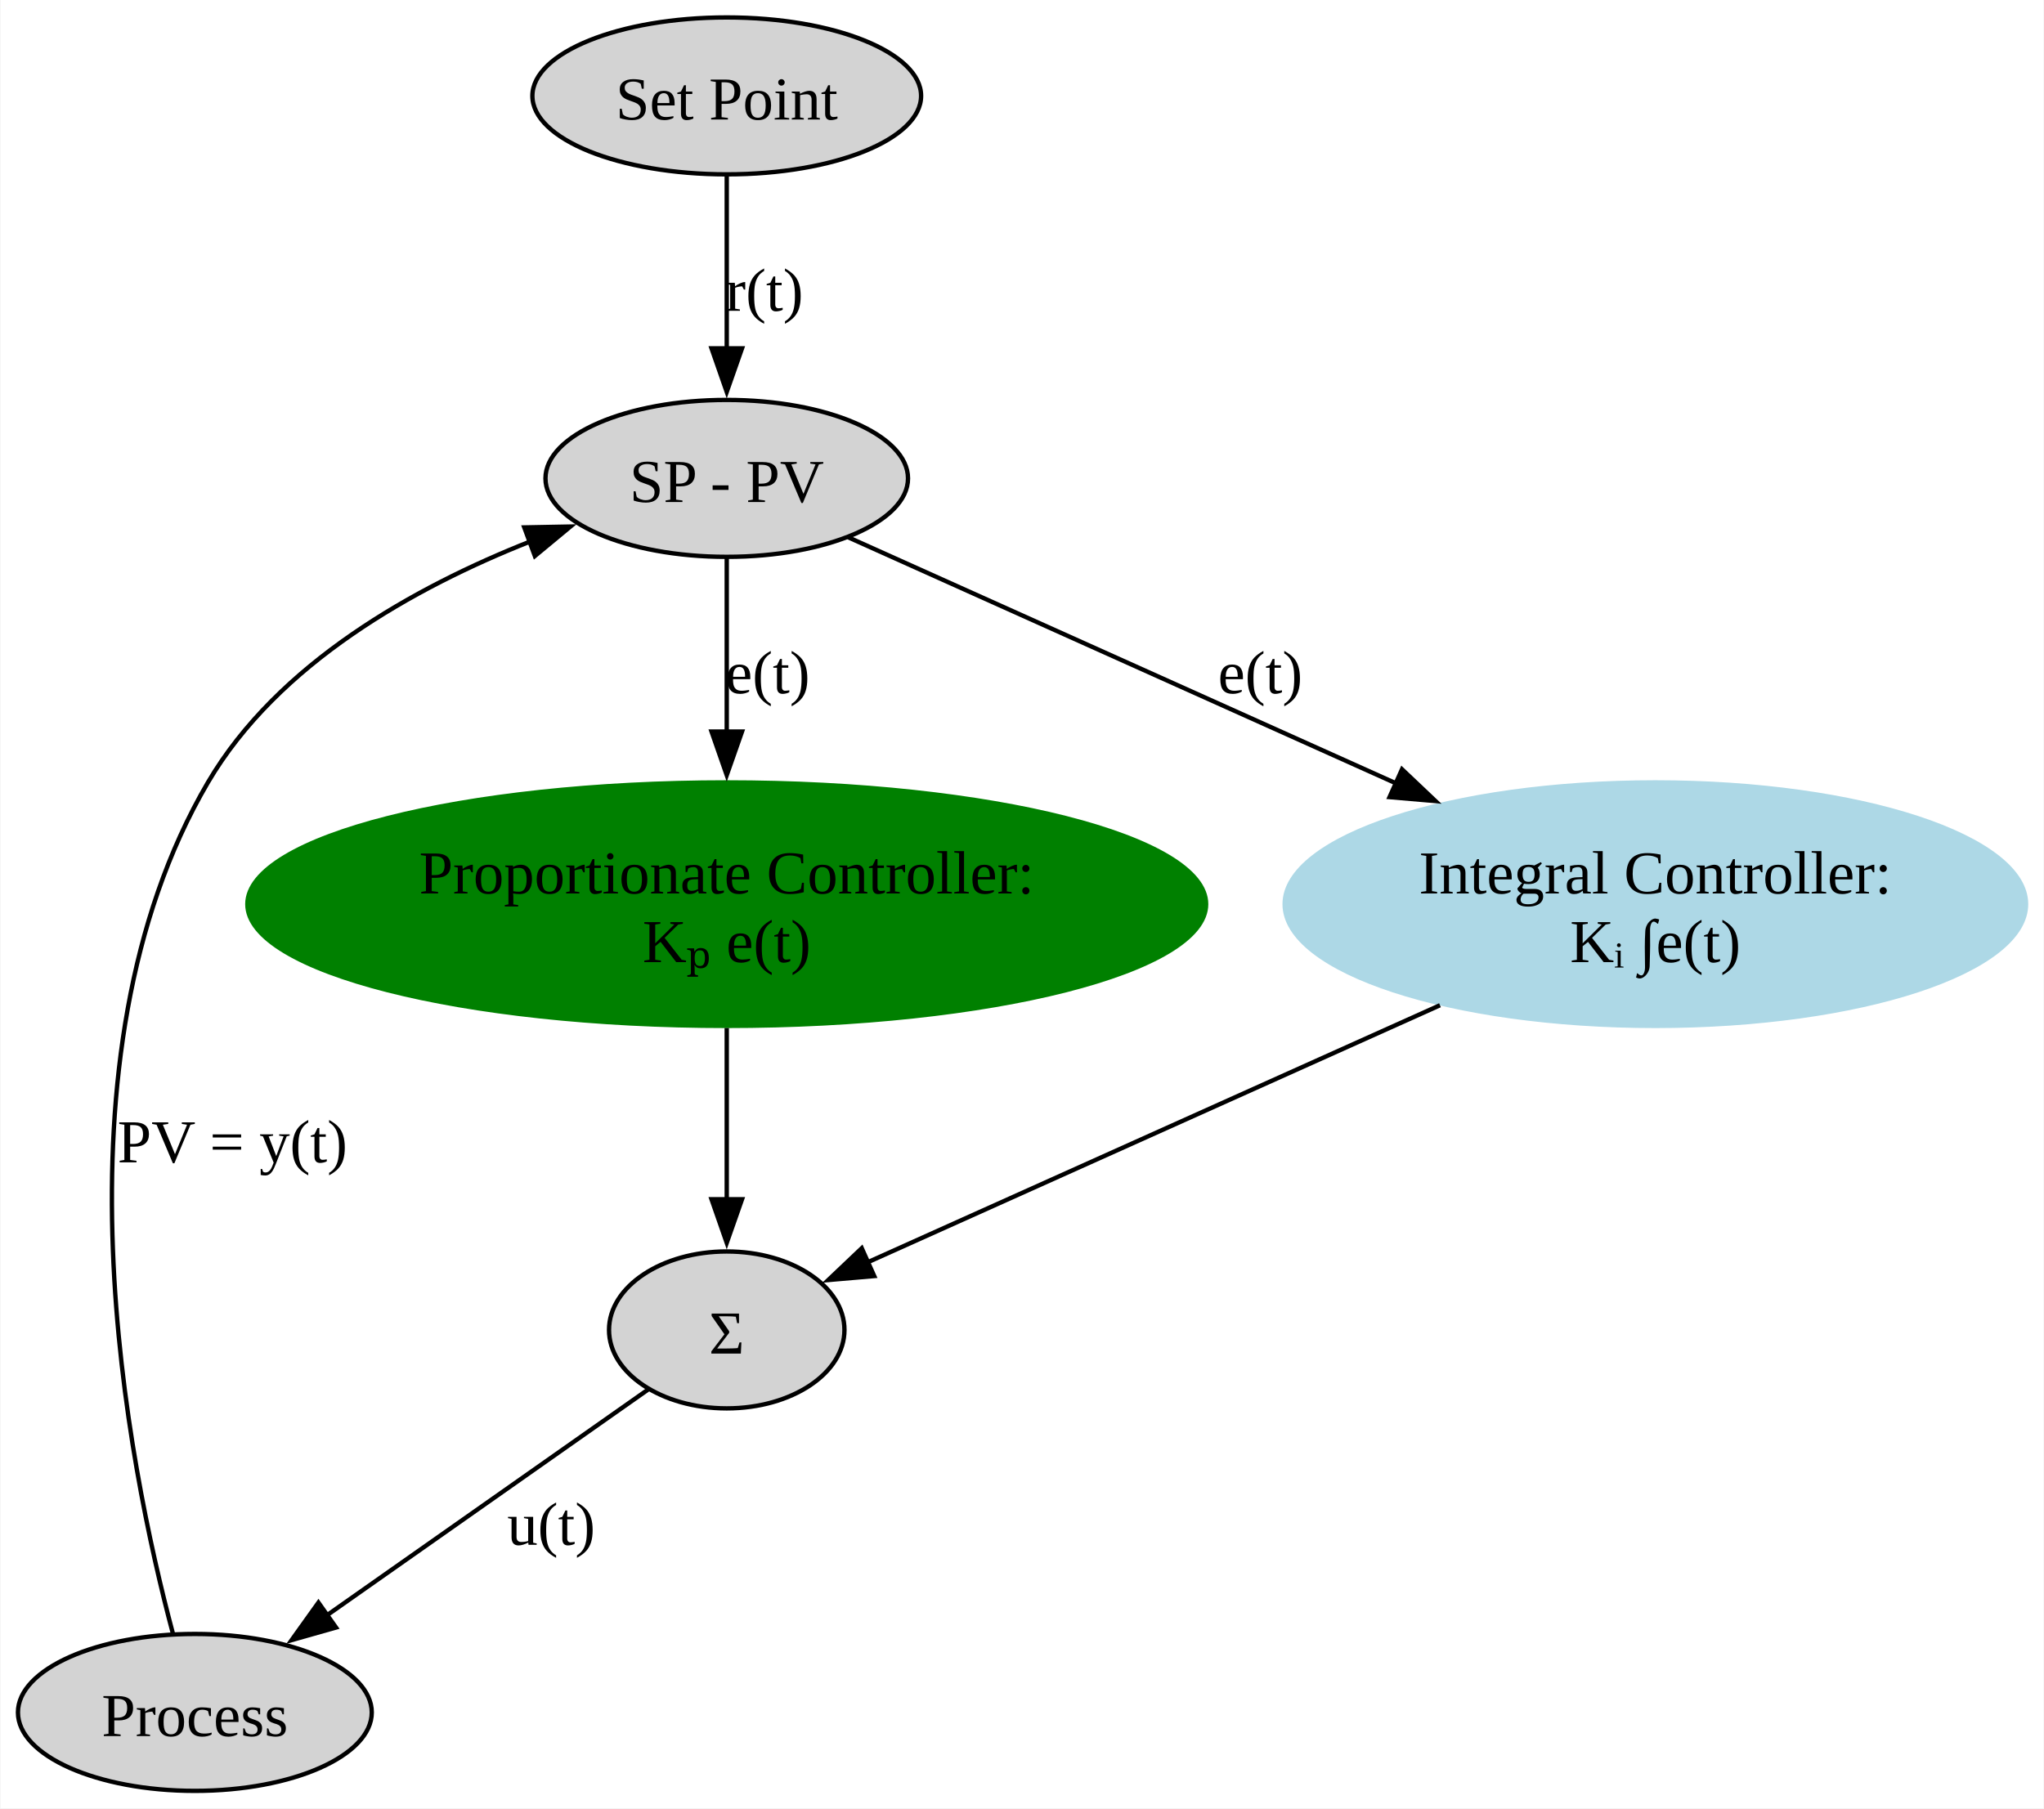
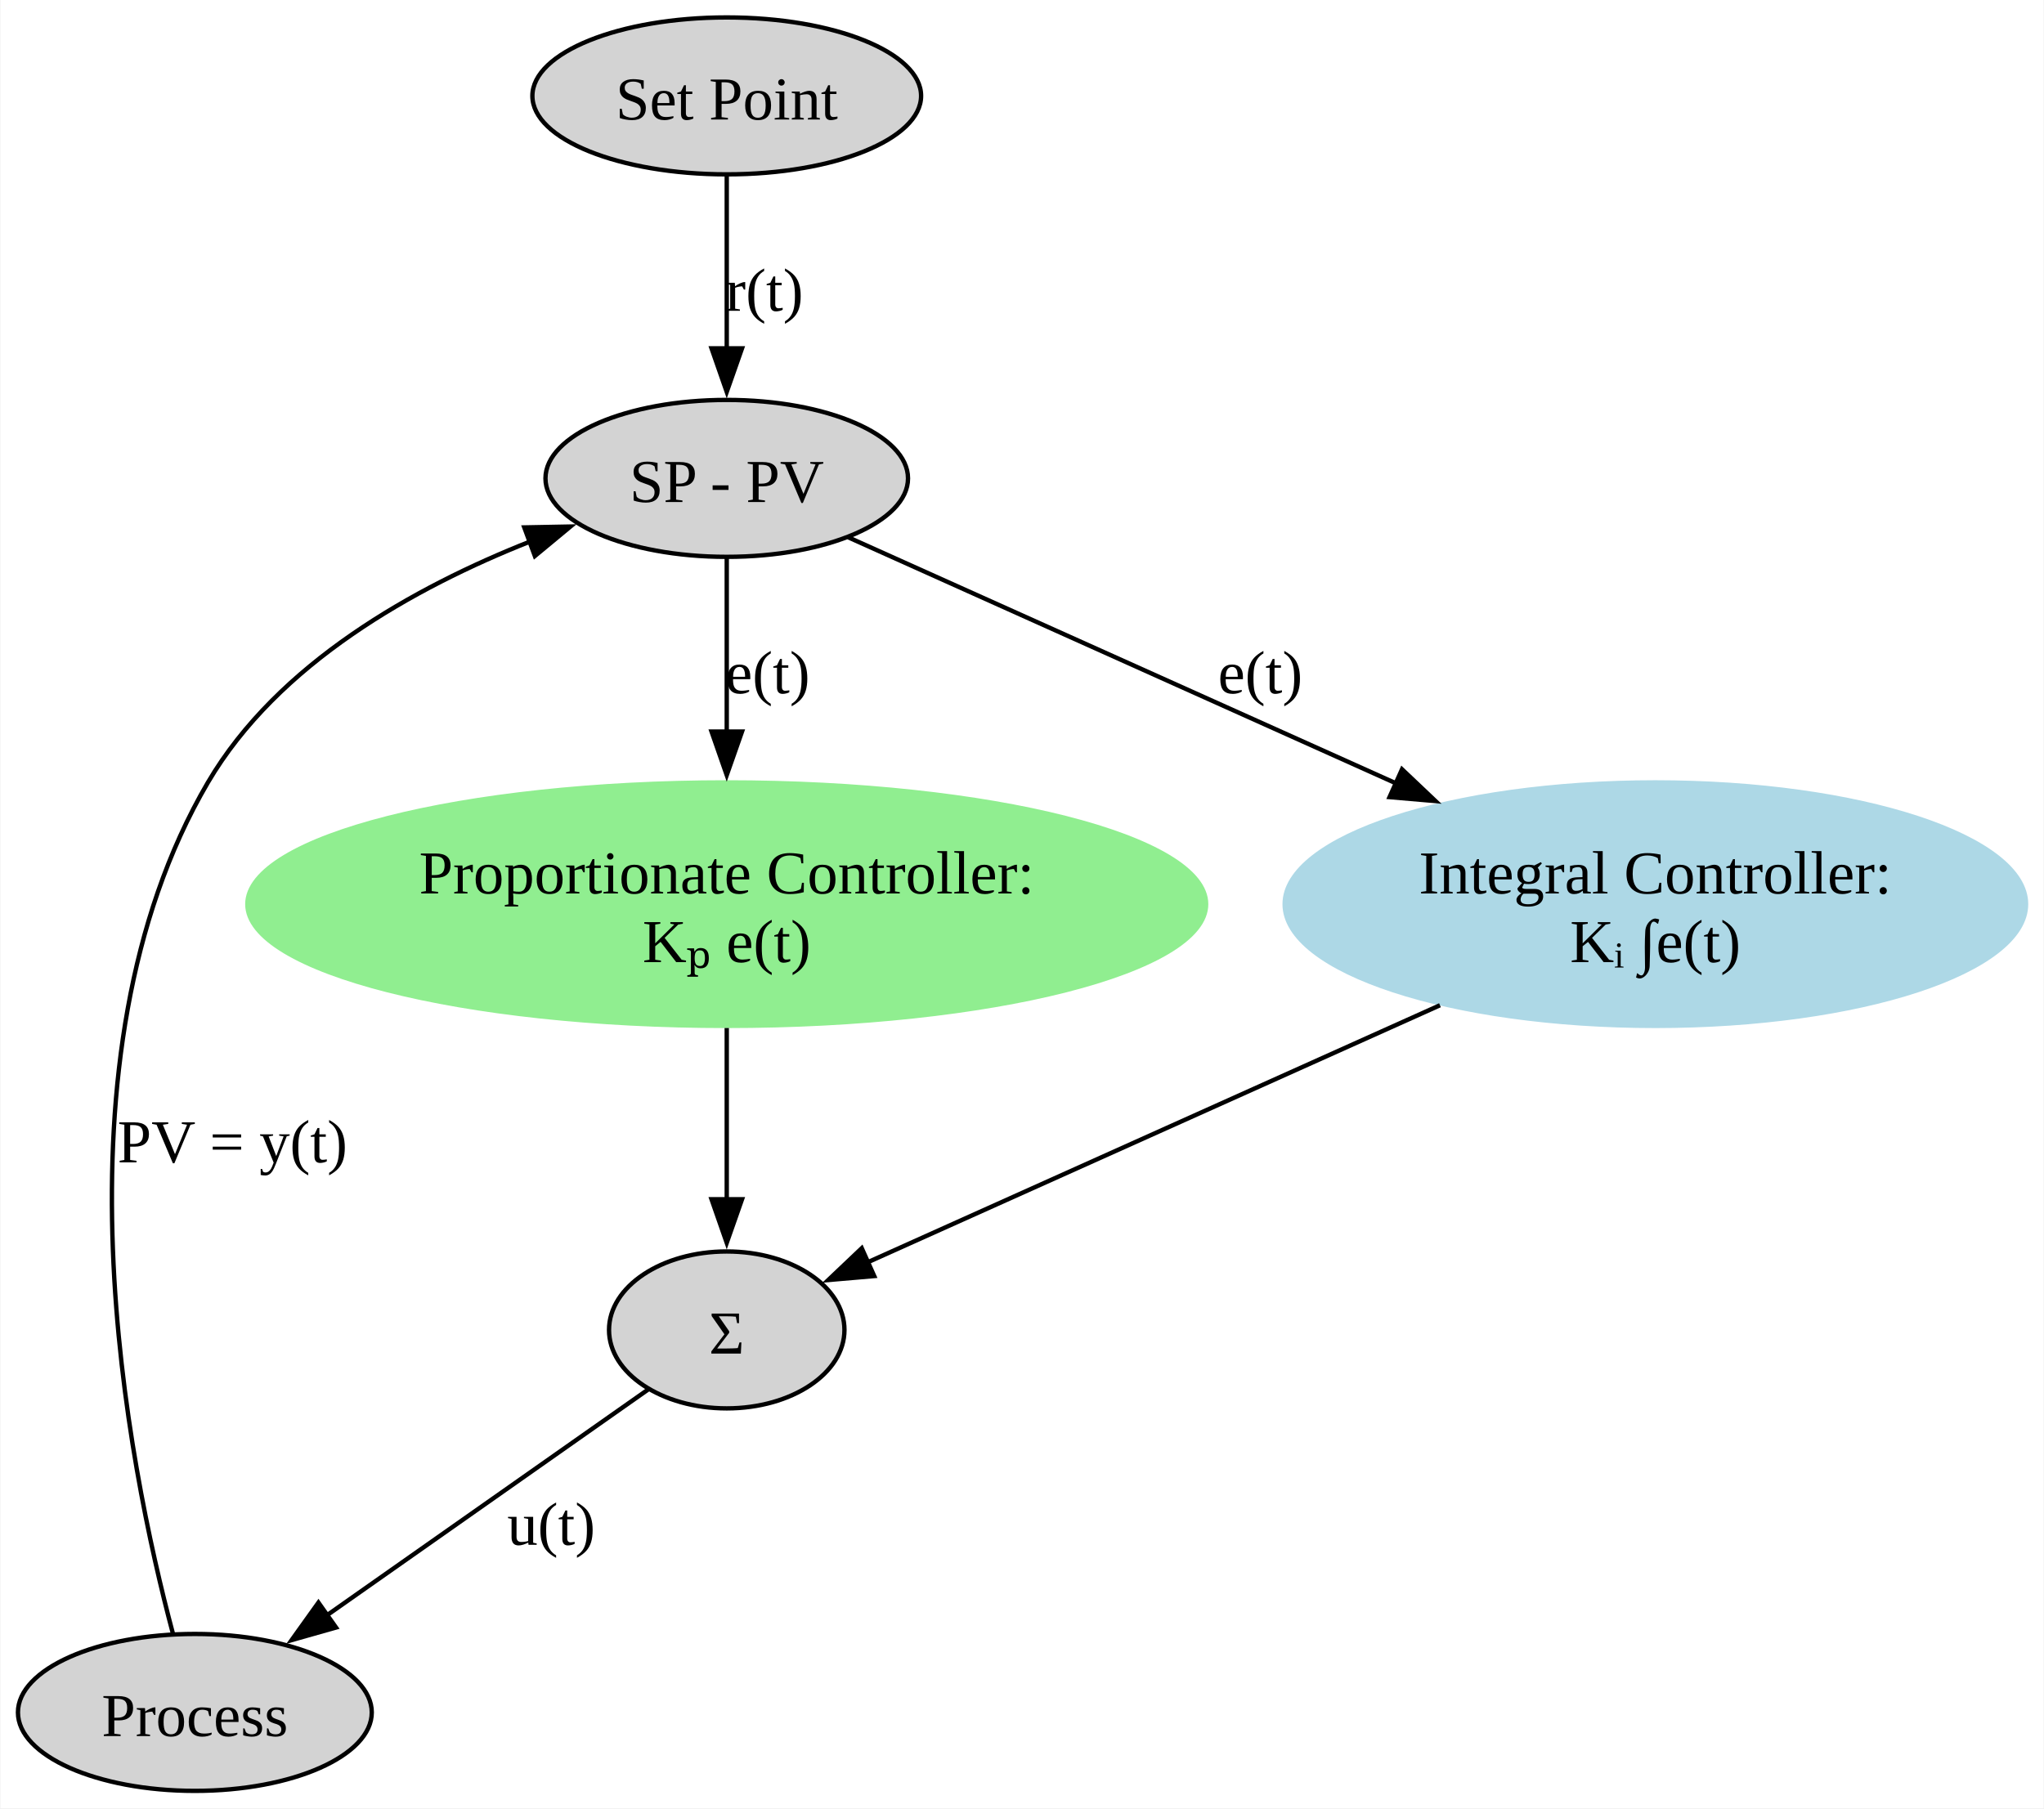
<svg xmlns="http://www.w3.org/2000/svg" width="469pt" height="415pt" viewBox="0.00 0.00 468.61 414.86">
  <g id="graph0" class="graph" transform="scale(1 1) rotate(0) translate(4 410.86)">
    <polygon fill="white" stroke="none" points="-4,4 -4,-410.86 464.61,-410.86 464.61,4 -4,4" />
    <g id="node1" class="node">
      <ellipse fill="lightgrey" stroke="black" cx="162.58" cy="-388.86" rx="44.58" ry="18" />
      <text text-anchor="middle" x="162.58" y="-383.44" font-family="Times New Roman,serif" font-size="14.00">Set Point</text>
    </g>
    <g id="node3" class="node">
      <ellipse fill="lightgrey" stroke="black" cx="162.58" cy="-301.11" rx="41.58" ry="18" />
      <text text-anchor="middle" x="162.58" y="-295.69" font-family="Times New Roman,serif" font-size="14.00">SP - PV</text>
    </g>
    <g id="edge1" class="edge">
      <path fill="none" stroke="black" d="M162.58,-370.51C162.58,-359.12 162.58,-343.95 162.58,-330.79" />
      <polygon fill="black" stroke="black" points="166.09,-330.95 162.58,-320.95 159.09,-330.95 166.09,-330.95" />
      <text text-anchor="middle" x="171.21" y="-339.56" font-family="Times New Roman,serif" font-size="14.00">r(t)</text>
    </g>
    <g id="node2" class="node">
      <ellipse fill="lightgrey" stroke="black" cx="40.58" cy="-18" rx="40.58" ry="18" />
      <text text-anchor="middle" x="40.58" y="-12.57" font-family="Times New Roman,serif" font-size="14.00">Process</text>
    </g>
    <g id="edge2" class="edge">
      <path fill="none" stroke="black" d="M35.52,-36.19C25.33,-74.39 6.37,-167.91 43.58,-231.36 59.61,-258.67 91,-276.15 117.52,-286.64" />
      <polygon fill="black" stroke="black" points="116.14,-289.86 126.73,-290.06 118.57,-283.3 116.14,-289.86" />
      <text text-anchor="middle" x="49.21" y="-144.2" font-family="Times New Roman,serif" font-size="14.00">PV = y(t)</text>
    </g>
    <g id="node4" class="node">
-       <ellipse fill="green" stroke="green" cx="162.58" cy="-203.43" rx="109.96" ry="27.93" />
+       <ellipse fill="lightgreen" stroke="lightgreen" cx="162.58" cy="-203.43" rx="109.96" ry="27.93" />
      <text text-anchor="middle" x="162.58" y="-205.88" font-family="Times New Roman,serif" font-size="14.00">Proportionate Controller:</text>
      <text text-anchor="middle" x="162.58" y="-190.13" font-family="Times New Roman,serif" font-size="14.00">Kₚ e(t)</text>
    </g>
    <g id="edge3" class="edge">
      <path fill="none" stroke="black" d="M162.58,-283.01C162.58,-271.84 162.58,-256.79 162.58,-242.85" />
      <polygon fill="black" stroke="black" points="166.09,-243.03 162.58,-233.03 159.09,-243.03 166.09,-243.03" />
      <text text-anchor="middle" x="171.96" y="-251.81" font-family="Times New Roman,serif" font-size="14.00">e(t)</text>
    </g>
    <g id="node5" class="node">
      <ellipse fill="lightblue" stroke="lightblue" cx="375.58" cy="-203.43" rx="85.03" ry="27.93" />
      <text text-anchor="middle" x="375.58" y="-205.88" font-family="Times New Roman,serif" font-size="14.00">Integral Controller:</text>
      <text text-anchor="middle" x="375.58" y="-190.13" font-family="Times New Roman,serif" font-size="14.00">Kᵢ ∫e(t)</text>
    </g>
    <g id="edge4" class="edge">
      <path fill="none" stroke="black" d="M190.43,-287.6C222.17,-273.34 274.98,-249.62 316.09,-231.15" />
      <polygon fill="black" stroke="black" points="317.47,-234.37 325.16,-227.08 314.61,-227.99 317.47,-234.37" />
      <text text-anchor="middle" x="284.96" y="-251.81" font-family="Times New Roman,serif" font-size="14.00">e(t)</text>
    </g>
    <g id="node6" class="node">
      <ellipse fill="lightgrey" stroke="black" cx="162.58" cy="-105.75" rx="27" ry="18" />
      <text text-anchor="middle" x="162.58" y="-100.33" font-family="Times New Roman,serif" font-size="14.00">Σ</text>
    </g>
    <g id="edge5" class="edge">
      <path fill="none" stroke="black" d="M162.58,-175.01C162.58,-162.63 162.58,-147.99 162.58,-135.45" />
      <polygon fill="black" stroke="black" points="166.09,-135.73 162.58,-125.73 159.09,-135.73 166.09,-135.73" />
    </g>
    <g id="edge6" class="edge">
      <path fill="none" stroke="black" d="M326.18,-180.24C285.64,-162.03 229.43,-136.78 194.57,-121.12" />
      <polygon fill="black" stroke="black" points="196.41,-118.11 185.86,-117.2 193.55,-124.5 196.41,-118.11" />
    </g>
    <g id="edge7" class="edge">
      <path fill="none" stroke="black" d="M144.58,-92.1C125.21,-78.48 94.07,-56.59 70.91,-40.31" />
      <polygon fill="black" stroke="black" points="72.96,-37.48 62.77,-34.59 68.93,-43.2 72.96,-37.48" />
      <text text-anchor="middle" x="122.33" y="-56.45" font-family="Times New Roman,serif" font-size="14.00">u(t)</text>
    </g>
  </g>
</svg>
